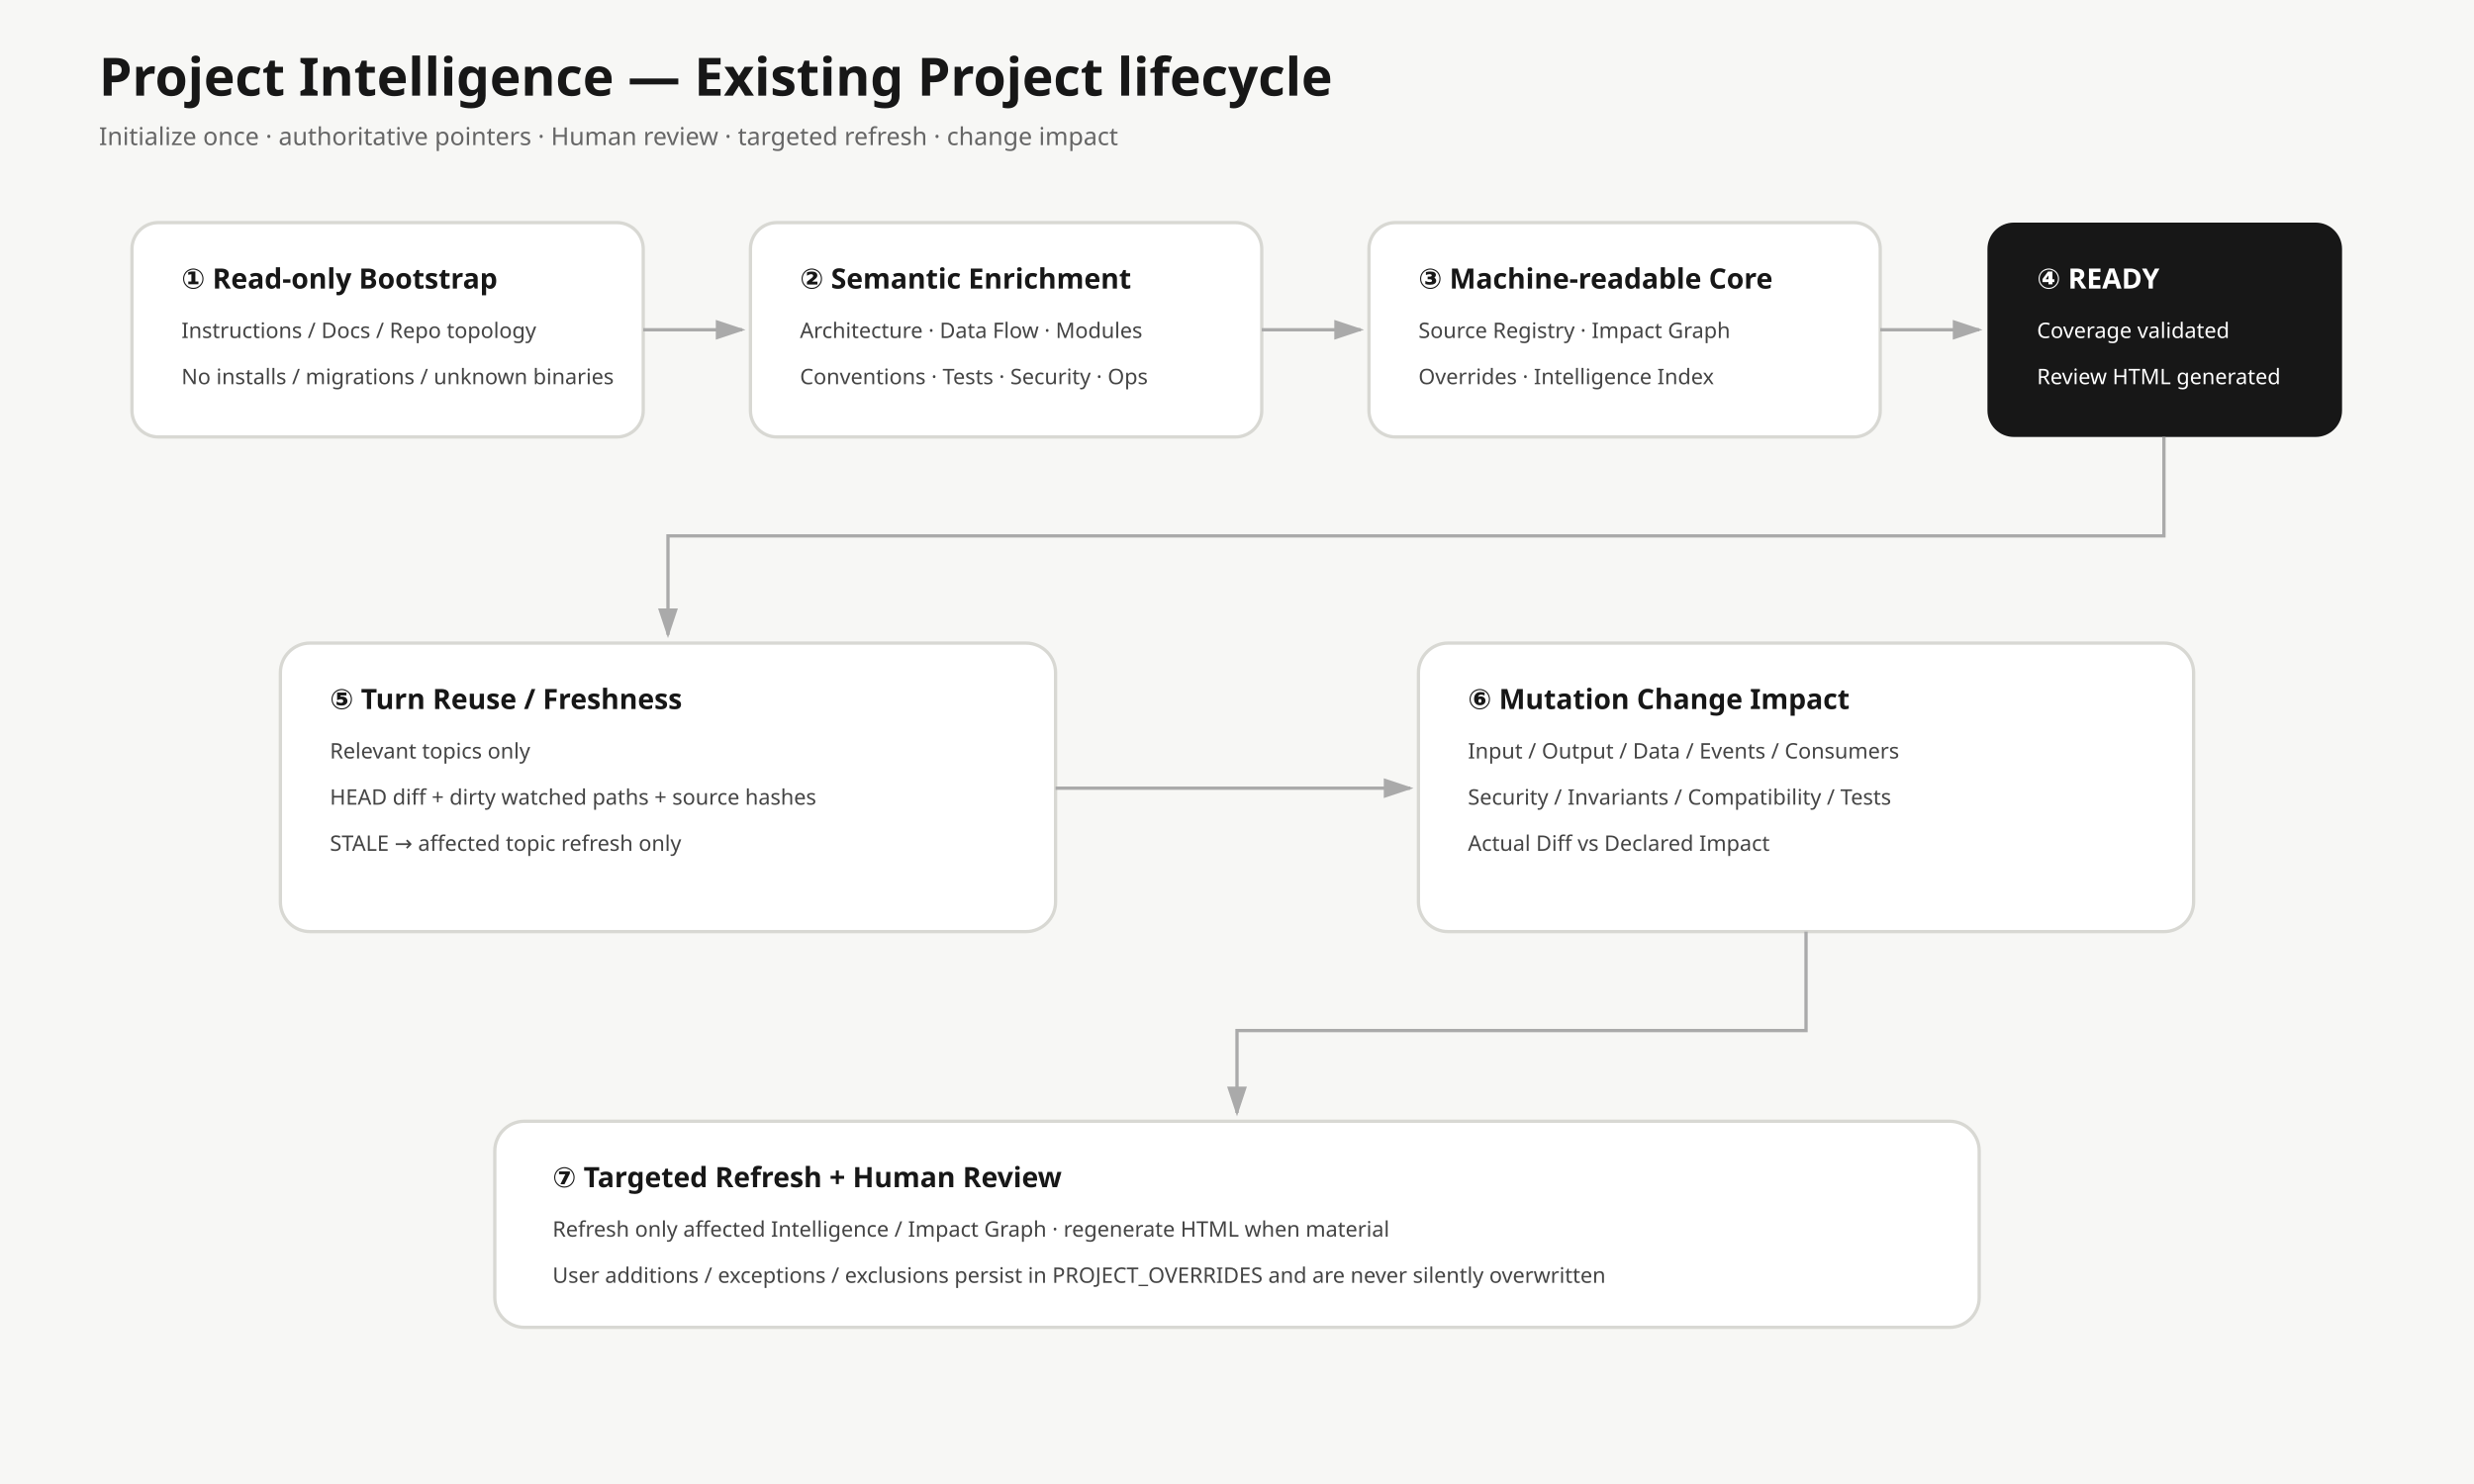
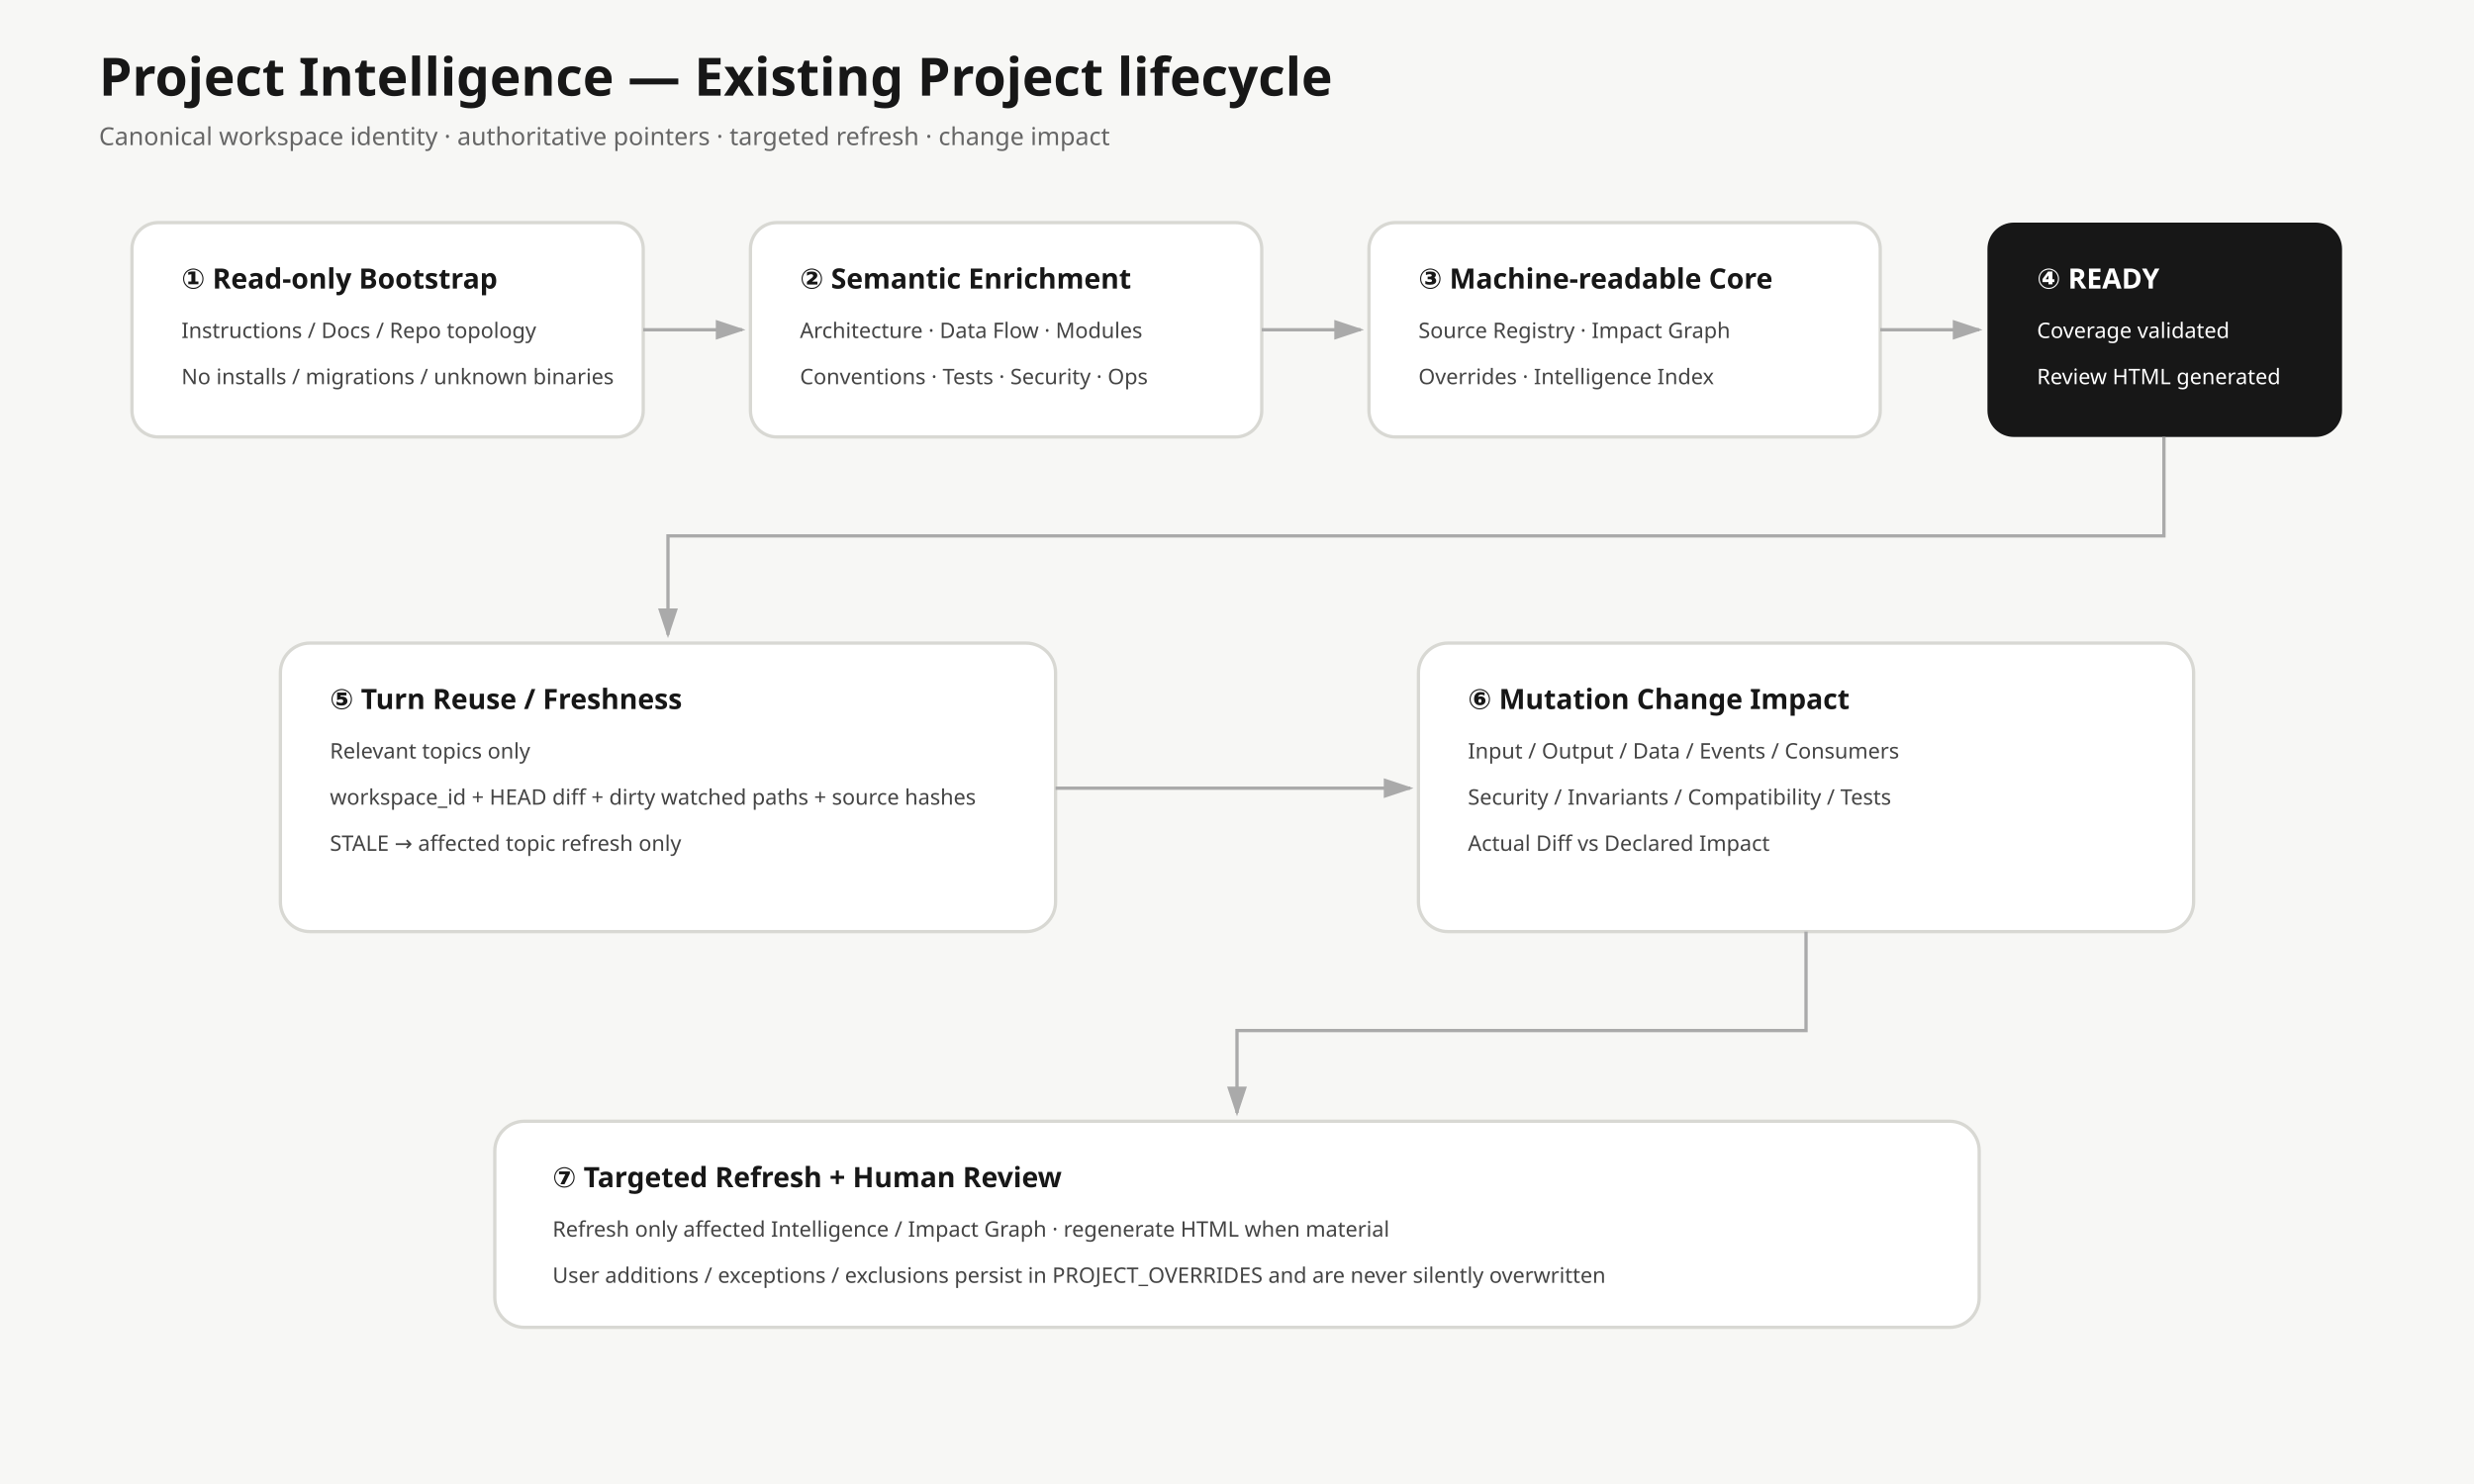
<svg xmlns="http://www.w3.org/2000/svg" width="1500" height="900" viewBox="0 0 1500 900">
  <rect width="1500" height="900" fill="#f7f7f5" />
  <style>.title{font:700 32px system-ui,sans-serif;fill:#171717}.sub{font:400 15px system-ui,sans-serif;fill:#666}.h{font:700 17px system-ui,sans-serif;fill:#171717}.t{font:400 13px system-ui,sans-serif;fill:#444}.box{fill:#fff;stroke:#d8d8d3;stroke-width:2}.dark{fill:#171717}.white{fill:#fff}.line{stroke:#aaa;stroke-width:2;fill:none;marker-end:url(#a)}</style>
  <defs>
    <marker id="a" markerWidth="10" markerHeight="10" refX="8" refY="3" orient="auto">
      <path d="M0,0 L0,6 L9,3 z" fill="#aaa" />
    </marker>
  </defs>
  <text x="60" y="58" class="title">Project Intelligence — Existing Project lifecycle</text>
-   <text x="60" y="88" class="sub">Initialize once · authoritative pointers · Human review · targeted refresh · change impact</text>
+   <text x="60" y="88" class="sub">Canonical workspace identity · authoritative pointers · targeted refresh · change impact</text>
  <rect x="80" y="135" width="310" height="130" rx="16" class="box" />
  <text x="110" y="175" class="h">① Read-only Bootstrap</text>
  <text x="110" y="205" class="t">Instructions / Docs / Repo topology</text>
  <text x="110" y="233" class="t">No installs / migrations / unknown binaries</text>
  <rect x="455" y="135" width="310" height="130" rx="16" class="box" />
  <text x="485" y="175" class="h">② Semantic Enrichment</text>
  <text x="485" y="205" class="t">Architecture · Data Flow · Modules</text>
  <text x="485" y="233" class="t">Conventions · Tests · Security · Ops</text>
  <rect x="830" y="135" width="310" height="130" rx="16" class="box" />
  <text x="860" y="175" class="h">③ Machine-readable Core</text>
  <text x="860" y="205" class="t">Source Registry · Impact Graph</text>
  <text x="860" y="233" class="t">Overrides · Intelligence Index</text>
  <rect x="1205" y="135" width="215" height="130" rx="16" class="dark" />
  <text x="1235" y="175" class="h white">④ READY</text>
  <text x="1235" y="205" class="t white">Coverage validated</text>
  <text x="1235" y="233" class="t white">Review HTML generated</text>
  <path d="M390 200 L450 200" class="line" />
  <path d="M765 200 L825 200" class="line" />
  <path d="M1140 200 L1200 200" class="line" />
  <rect x="170" y="390" width="470" height="175" rx="18" class="box" />
  <text x="200" y="430" class="h">⑤ Turn Reuse / Freshness</text>
  <text x="200" y="460" class="t">Relevant topics only</text>
-   <text x="200" y="488" class="t">HEAD diff + dirty watched paths + source hashes</text>
+   <text x="200" y="488" class="t">workspace_id + HEAD diff + dirty watched paths + source hashes</text>
  <text x="200" y="516" class="t">STALE → affected topic refresh only</text>
  <rect x="860" y="390" width="470" height="175" rx="18" class="box" />
  <text x="890" y="430" class="h">⑥ Mutation Change Impact</text>
  <text x="890" y="460" class="t">Input / Output / Data / Events / Consumers</text>
  <text x="890" y="488" class="t">Security / Invariants / Compatibility / Tests</text>
  <text x="890" y="516" class="t">Actual Diff vs Declared Impact</text>
  <path d="M1312 265 L1312 325 L405 325 L405 385" class="line" />
  <path d="M640 478 L855 478" class="line" />
  <rect x="300" y="680" width="900" height="125" rx="18" class="box" />
  <text x="335" y="720" class="h">⑦ Targeted Refresh + Human Review</text>
  <text x="335" y="750" class="t">Refresh only affected Intelligence / Impact Graph · regenerate HTML when material</text>
  <text x="335" y="778" class="t">User additions / exceptions / exclusions persist in PROJECT_OVERRIDES and are never silently overwritten</text>
  <path d="M1095 565 L1095 625 L750 625 L750 675" class="line" />
</svg>
